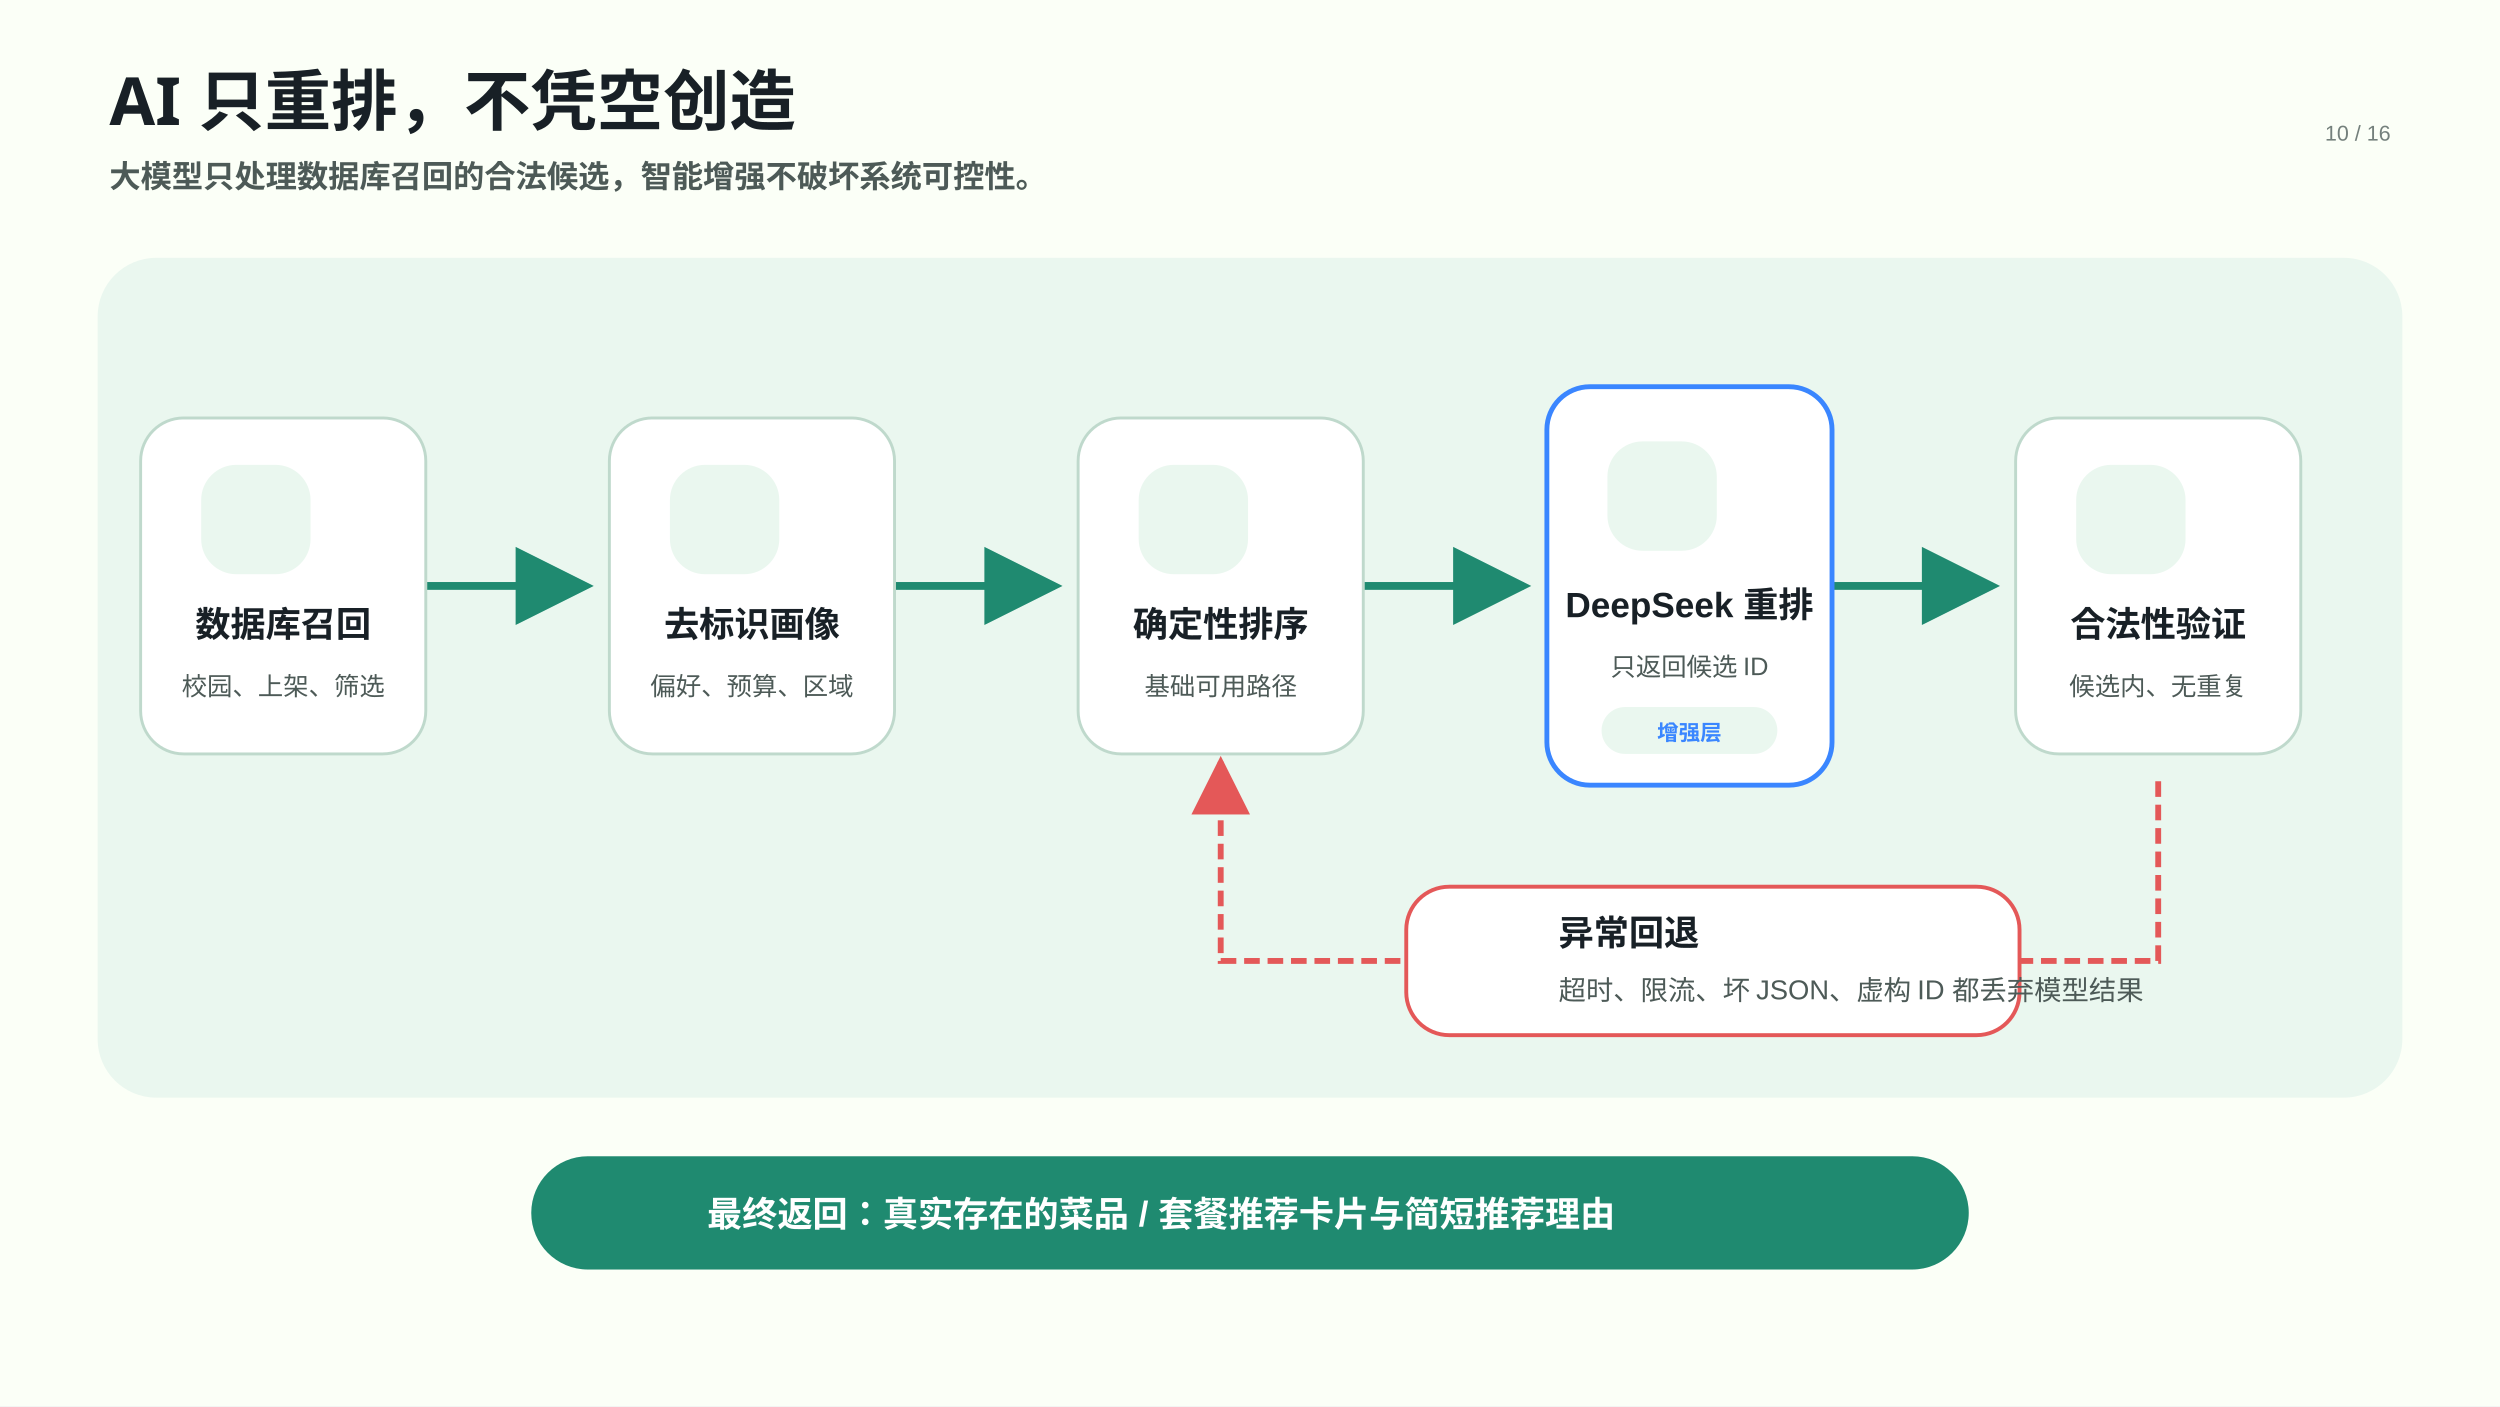
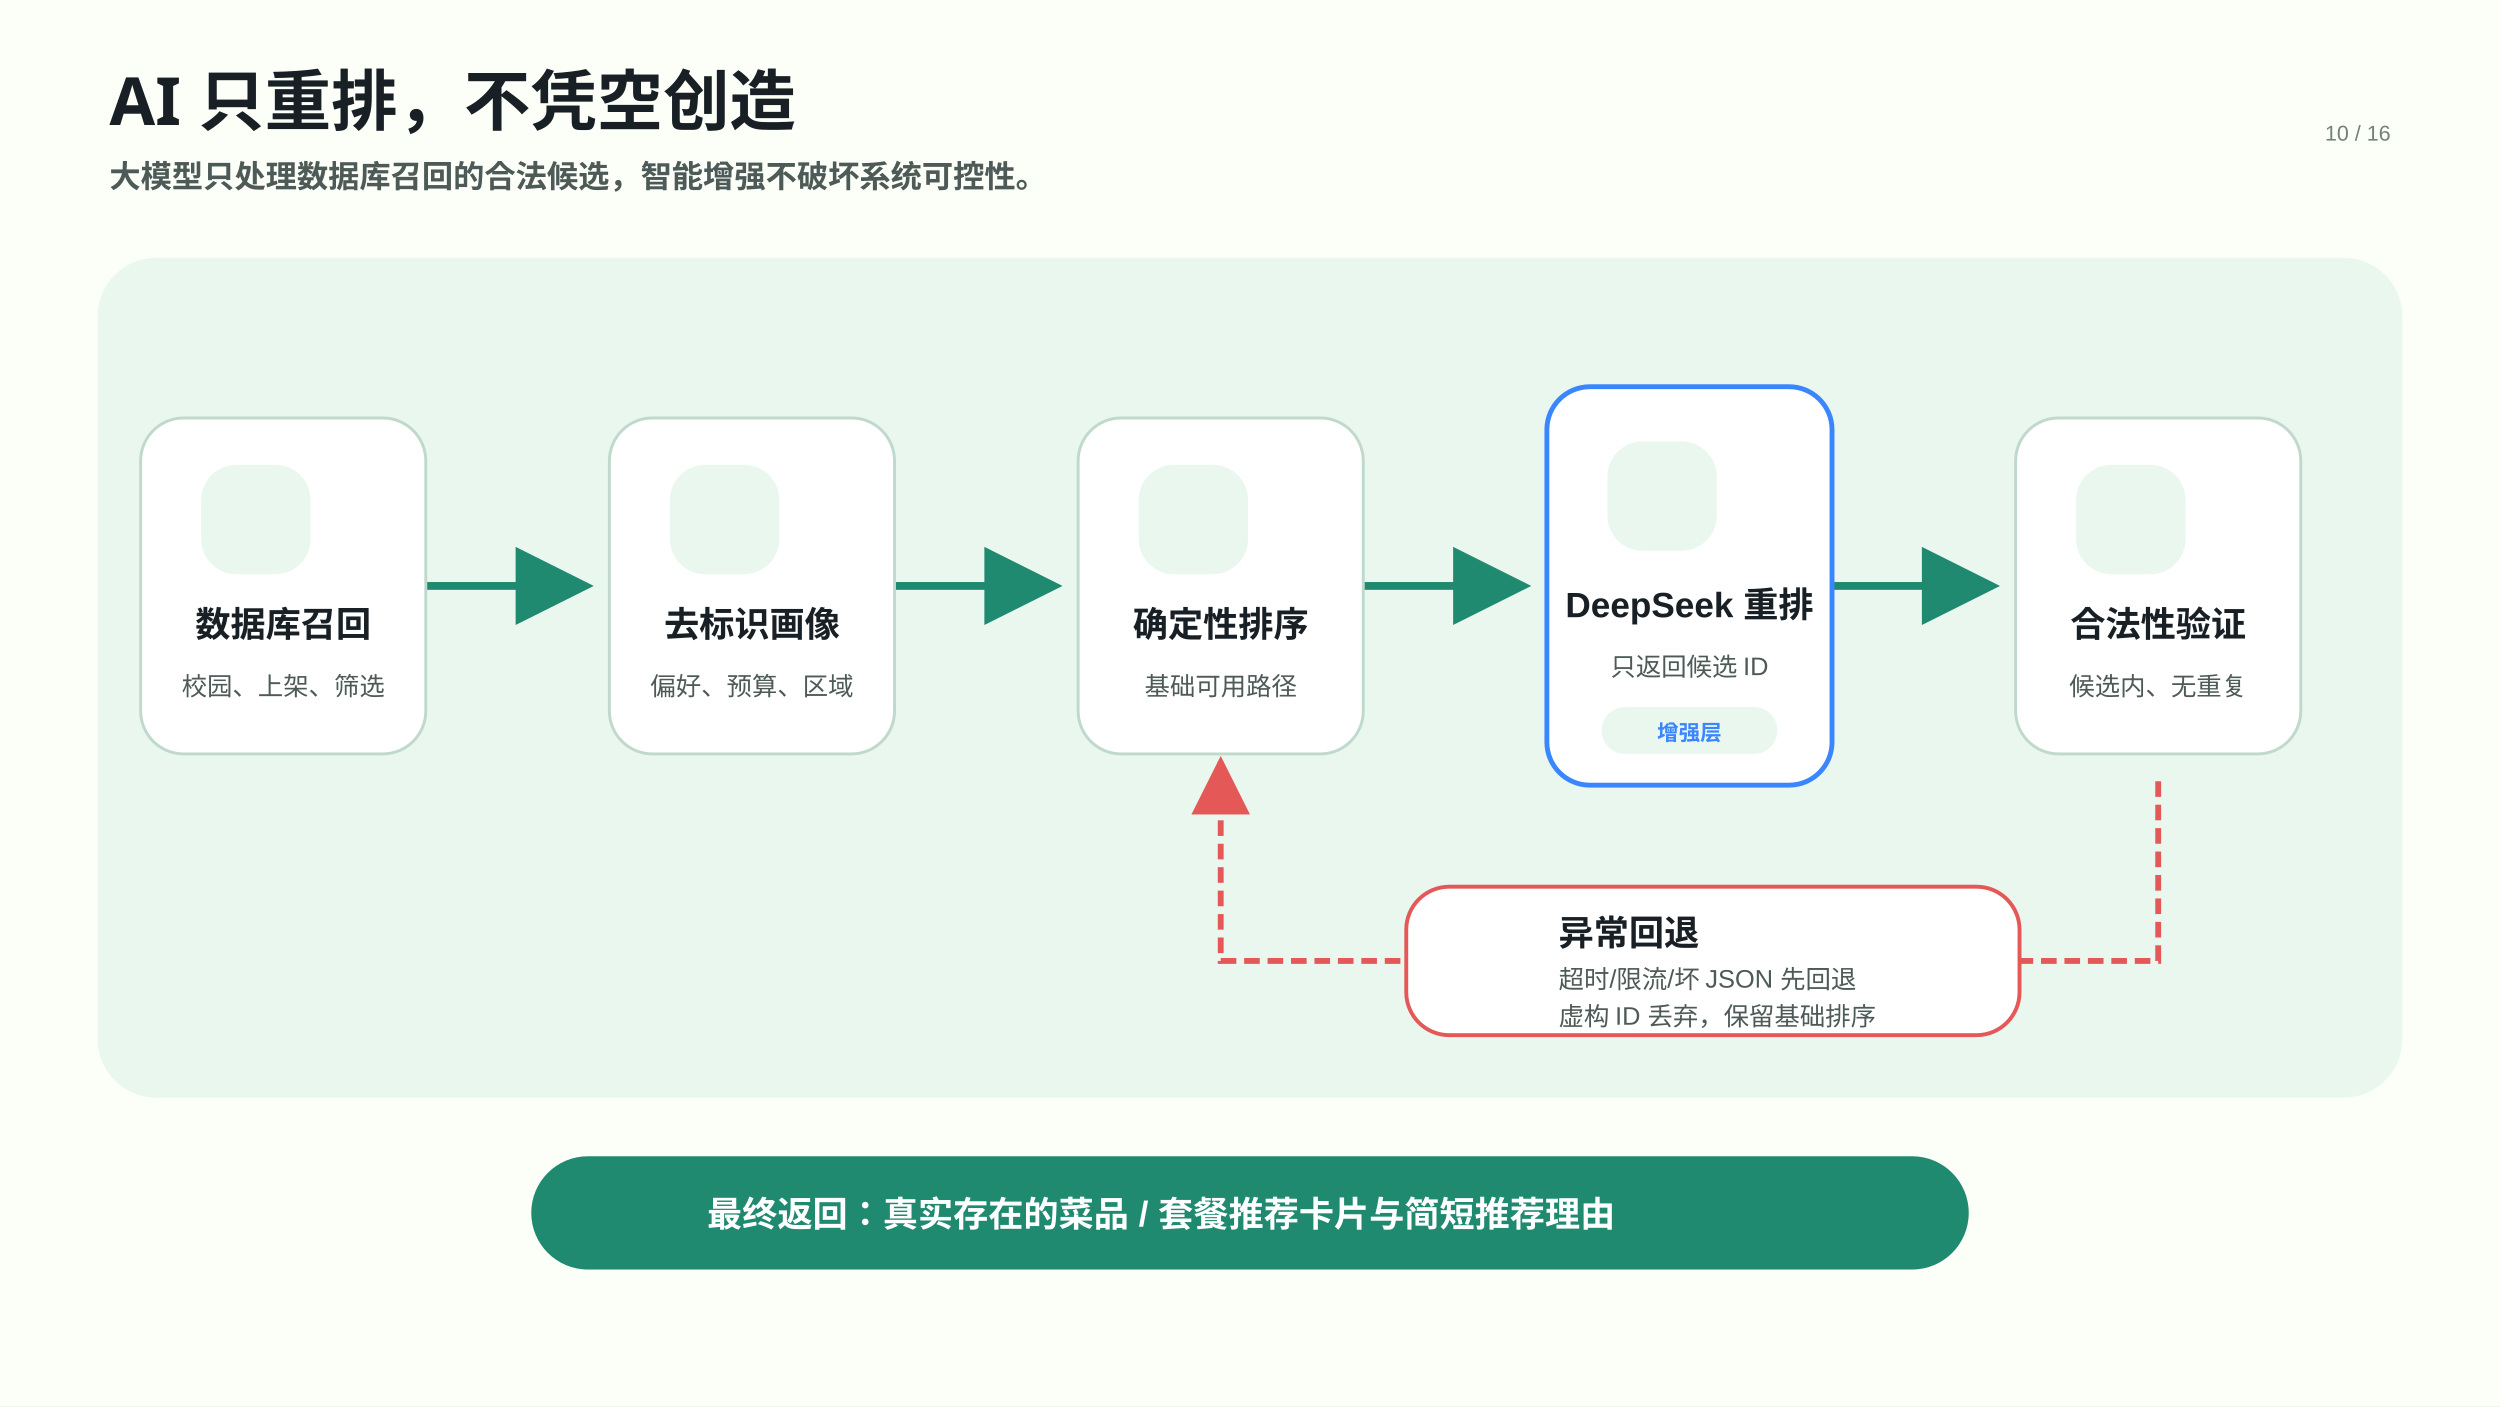
<svg xmlns="http://www.w3.org/2000/svg" viewBox="0 0 1280 720" width="1280" height="720">
  <defs>
    <marker id="arrowPrimary" markerWidth="10" markerHeight="10" refX="9" refY="5" orient="auto" markerUnits="strokeWidth">
      <path d="M0,0 L10,5 L0,10 Z" fill="#1F8A70" />
    </marker>
    <marker id="arrowWarn" markerWidth="10" markerHeight="10" refX="9" refY="5" orient="auto" markerUnits="strokeWidth">
      <path d="M0,0 L10,5 L0,10 Z" fill="#E45858" />
    </marker>
  </defs>
  <g id="background">
    <rect x="0" y="0" width="1280" height="720" fill="#FBFFF7" />
    <rect x="50" y="132" width="1180" height="430" rx="30" fill="#EAF7EF" />
  </g>
  <g id="header">
    <text x="56" y="64" font-family="'Trebuchet MS', 'Microsoft YaHei', 'PingFang SC', sans-serif" font-size="34" font-weight="800" fill="#182026">AI 只重排，不凭空创造</text>
    <text x="56" y="96" font-family="'Microsoft YaHei', 'PingFang SC', Arial, sans-serif" font-size="16" font-weight="700" fill="#4D5A57">大模型只处理数据库召回的合法候选，智能增强不破坏系统可控性。</text>
    <text x="1224" y="72" text-anchor="end" font-family="'Microsoft YaHei', 'PingFang SC', Arial, sans-serif" font-size="11" fill="#74807C">10 / 16</text>
  </g>
  <g id="main-flow-arrows">
    <line x1="218" y1="300" x2="300" y2="300" stroke="#1F8A70" stroke-width="4" marker-end="url(#arrowPrimary)" />
    <line x1="458" y1="300" x2="540" y2="300" stroke="#1F8A70" stroke-width="4" marker-end="url(#arrowPrimary)" />
    <line x1="698" y1="300" x2="780" y2="300" stroke="#1F8A70" stroke-width="4" marker-end="url(#arrowPrimary)" />
    <line x1="938" y1="300" x2="1020" y2="300" stroke="#1F8A70" stroke-width="4" marker-end="url(#arrowPrimary)" />
  </g>
  <g id="step-candidates">
    <rect x="72" y="214" width="146" height="172" rx="22" fill="#FFFFFF" stroke="#BFD9CC" stroke-width="1.5" />
    <rect x="103" y="238" width="56" height="56" rx="18" fill="#EAF7EF" />
    <use data-icon="phosphor-duotone/database" x="117" y="252" width="28" height="28" fill="#1F8A70" />
    <text x="145" y="326" text-anchor="middle" font-family="'Microsoft YaHei', 'PingFang SC', Arial, sans-serif" font-size="18" font-weight="800" fill="#182026">数据库召回</text>
    <text x="145" y="356" text-anchor="middle" font-family="'Microsoft YaHei', 'PingFang SC', Arial, sans-serif" font-size="13" fill="#4D5A57">校园、上架、筛选</text>
  </g>
  <g id="step-profile">
    <rect x="312" y="214" width="146" height="172" rx="22" fill="#FFFFFF" stroke="#BFD9CC" stroke-width="1.5" />
    <rect x="343" y="238" width="56" height="56" rx="18" fill="#EAF7EF" />
    <use data-icon="phosphor-duotone/student" x="357" y="252" width="28" height="28" fill="#3A86FF" />
    <text x="385" y="326" text-anchor="middle" font-family="'Microsoft YaHei', 'PingFang SC', Arial, sans-serif" font-size="18" font-weight="800" fill="#182026">去标识画像</text>
    <text x="385" y="356" text-anchor="middle" font-family="'Microsoft YaHei', 'PingFang SC', Arial, sans-serif" font-size="13" fill="#4D5A57">偏好、预算、区域</text>
  </g>
  <g id="step-deterministic">
    <rect x="552" y="214" width="146" height="172" rx="22" fill="#FFFFFF" stroke="#BFD9CC" stroke-width="1.5" />
    <rect x="583" y="238" width="56" height="56" rx="18" fill="#EAF7EF" />
    <use data-icon="phosphor-duotone/list-checks" x="597" y="252" width="28" height="28" fill="#1F8A70" />
    <text x="625" y="326" text-anchor="middle" font-family="'Microsoft YaHei', 'PingFang SC', Arial, sans-serif" font-size="18" font-weight="800" fill="#182026">确定性排序</text>
    <text x="625" y="356" text-anchor="middle" font-family="'Microsoft YaHei', 'PingFang SC', Arial, sans-serif" font-size="13" fill="#4D5A57">基础可用路径</text>
  </g>
  <g id="step-deepseek">
    <rect x="792" y="198" width="146" height="204" rx="22" fill="#FFFFFF" stroke="#3A86FF" stroke-width="2.5" />
    <rect x="823" y="226" width="56" height="56" rx="18" fill="#EAF7EF" />
    <use data-icon="phosphor-duotone/brain" x="837" y="240" width="28" height="28" fill="#3A86FF" />
    <text x="865" y="316" text-anchor="middle" font-family="'Microsoft YaHei', 'PingFang SC', Arial, sans-serif" font-size="18" font-weight="800" fill="#182026">DeepSeek 重排</text>
    <text x="865" y="346" text-anchor="middle" font-family="'Microsoft YaHei', 'PingFang SC', Arial, sans-serif" font-size="13" fill="#4D5A57">只返回候选 ID</text>
    <rect x="820" y="362" width="90" height="24" rx="12" fill="#EAF7EF" />
    <text x="865" y="379" text-anchor="middle" font-family="'Microsoft YaHei', 'PingFang SC', Arial, sans-serif" font-size="11" font-weight="800" fill="#3A86FF">增强层</text>
  </g>
  <g id="step-validate">
    <rect x="1032" y="214" width="146" height="172" rx="22" fill="#FFFFFF" stroke="#BFD9CC" stroke-width="1.5" />
    <rect x="1063" y="238" width="56" height="56" rx="18" fill="#EAF7EF" />
    <use data-icon="phosphor-duotone/shield-check" x="1077" y="252" width="28" height="28" fill="#22A06B" />
    <text x="1105" y="326" text-anchor="middle" font-family="'Microsoft YaHei', 'PingFang SC', Arial, sans-serif" font-size="18" font-weight="800" fill="#182026">合法性验证</text>
    <text x="1105" y="356" text-anchor="middle" font-family="'Microsoft YaHei', 'PingFang SC', Arial, sans-serif" font-size="13" fill="#4D5A57">候选内、无重复</text>
  </g>
  <g id="fallback-lane">
    <path d="M 1105 400 L 1105 492 L 625 492 L 625 390" fill="none" stroke="#E45858" stroke-width="3" stroke-dasharray="8,4" marker-end="url(#arrowWarn)" />
    <rect x="720" y="454" width="314" height="76" rx="22" fill="#FFFFFF" stroke="#E45858" stroke-width="2" />
    <use data-icon="phosphor-duotone/warning" x="748" y="474" width="34" height="34" fill="#E45858" />
    <text x="798" y="484" font-family="'Microsoft YaHei', 'PingFang SC', Arial, sans-serif" font-size="18" font-weight="800" fill="#182026">异常回退</text>
-     <text x="798" y="512" font-family="'Microsoft YaHei', 'PingFang SC', Arial, sans-serif" font-size="14" fill="#4D5A57">超时、限流、坏 JSON、虚构 ID 都丢弃模型结果</text>
+     <text x="798" y="506" font-family="'Microsoft YaHei', 'PingFang SC', Arial, sans-serif" font-size="13" fill="#4D5A57">
+       <tspan x="798" dy="0">超时/限流/坏 JSON 先回退</tspan>
+       <tspan x="798" dy="19">虚构 ID 丢弃，保留基础排序</tspan>
+     </text>
  </g>
  <g id="output-card">
    <rect x="272" y="592" width="736" height="58" rx="29" fill="#1F8A70" />
    <use data-icon="phosphor-duotone/bowl-food" x="310" y="606" width="30" height="30" fill="#FFFFFF" />
    <text x="362" y="628" font-family="'Microsoft YaHei', 'PingFang SC', Arial, sans-serif" font-size="18" font-weight="800" fill="#FFFFFF">最终返回：真实存在的菜品 / 套餐推荐卡片与简短推荐理由</text>
  </g>
</svg>
